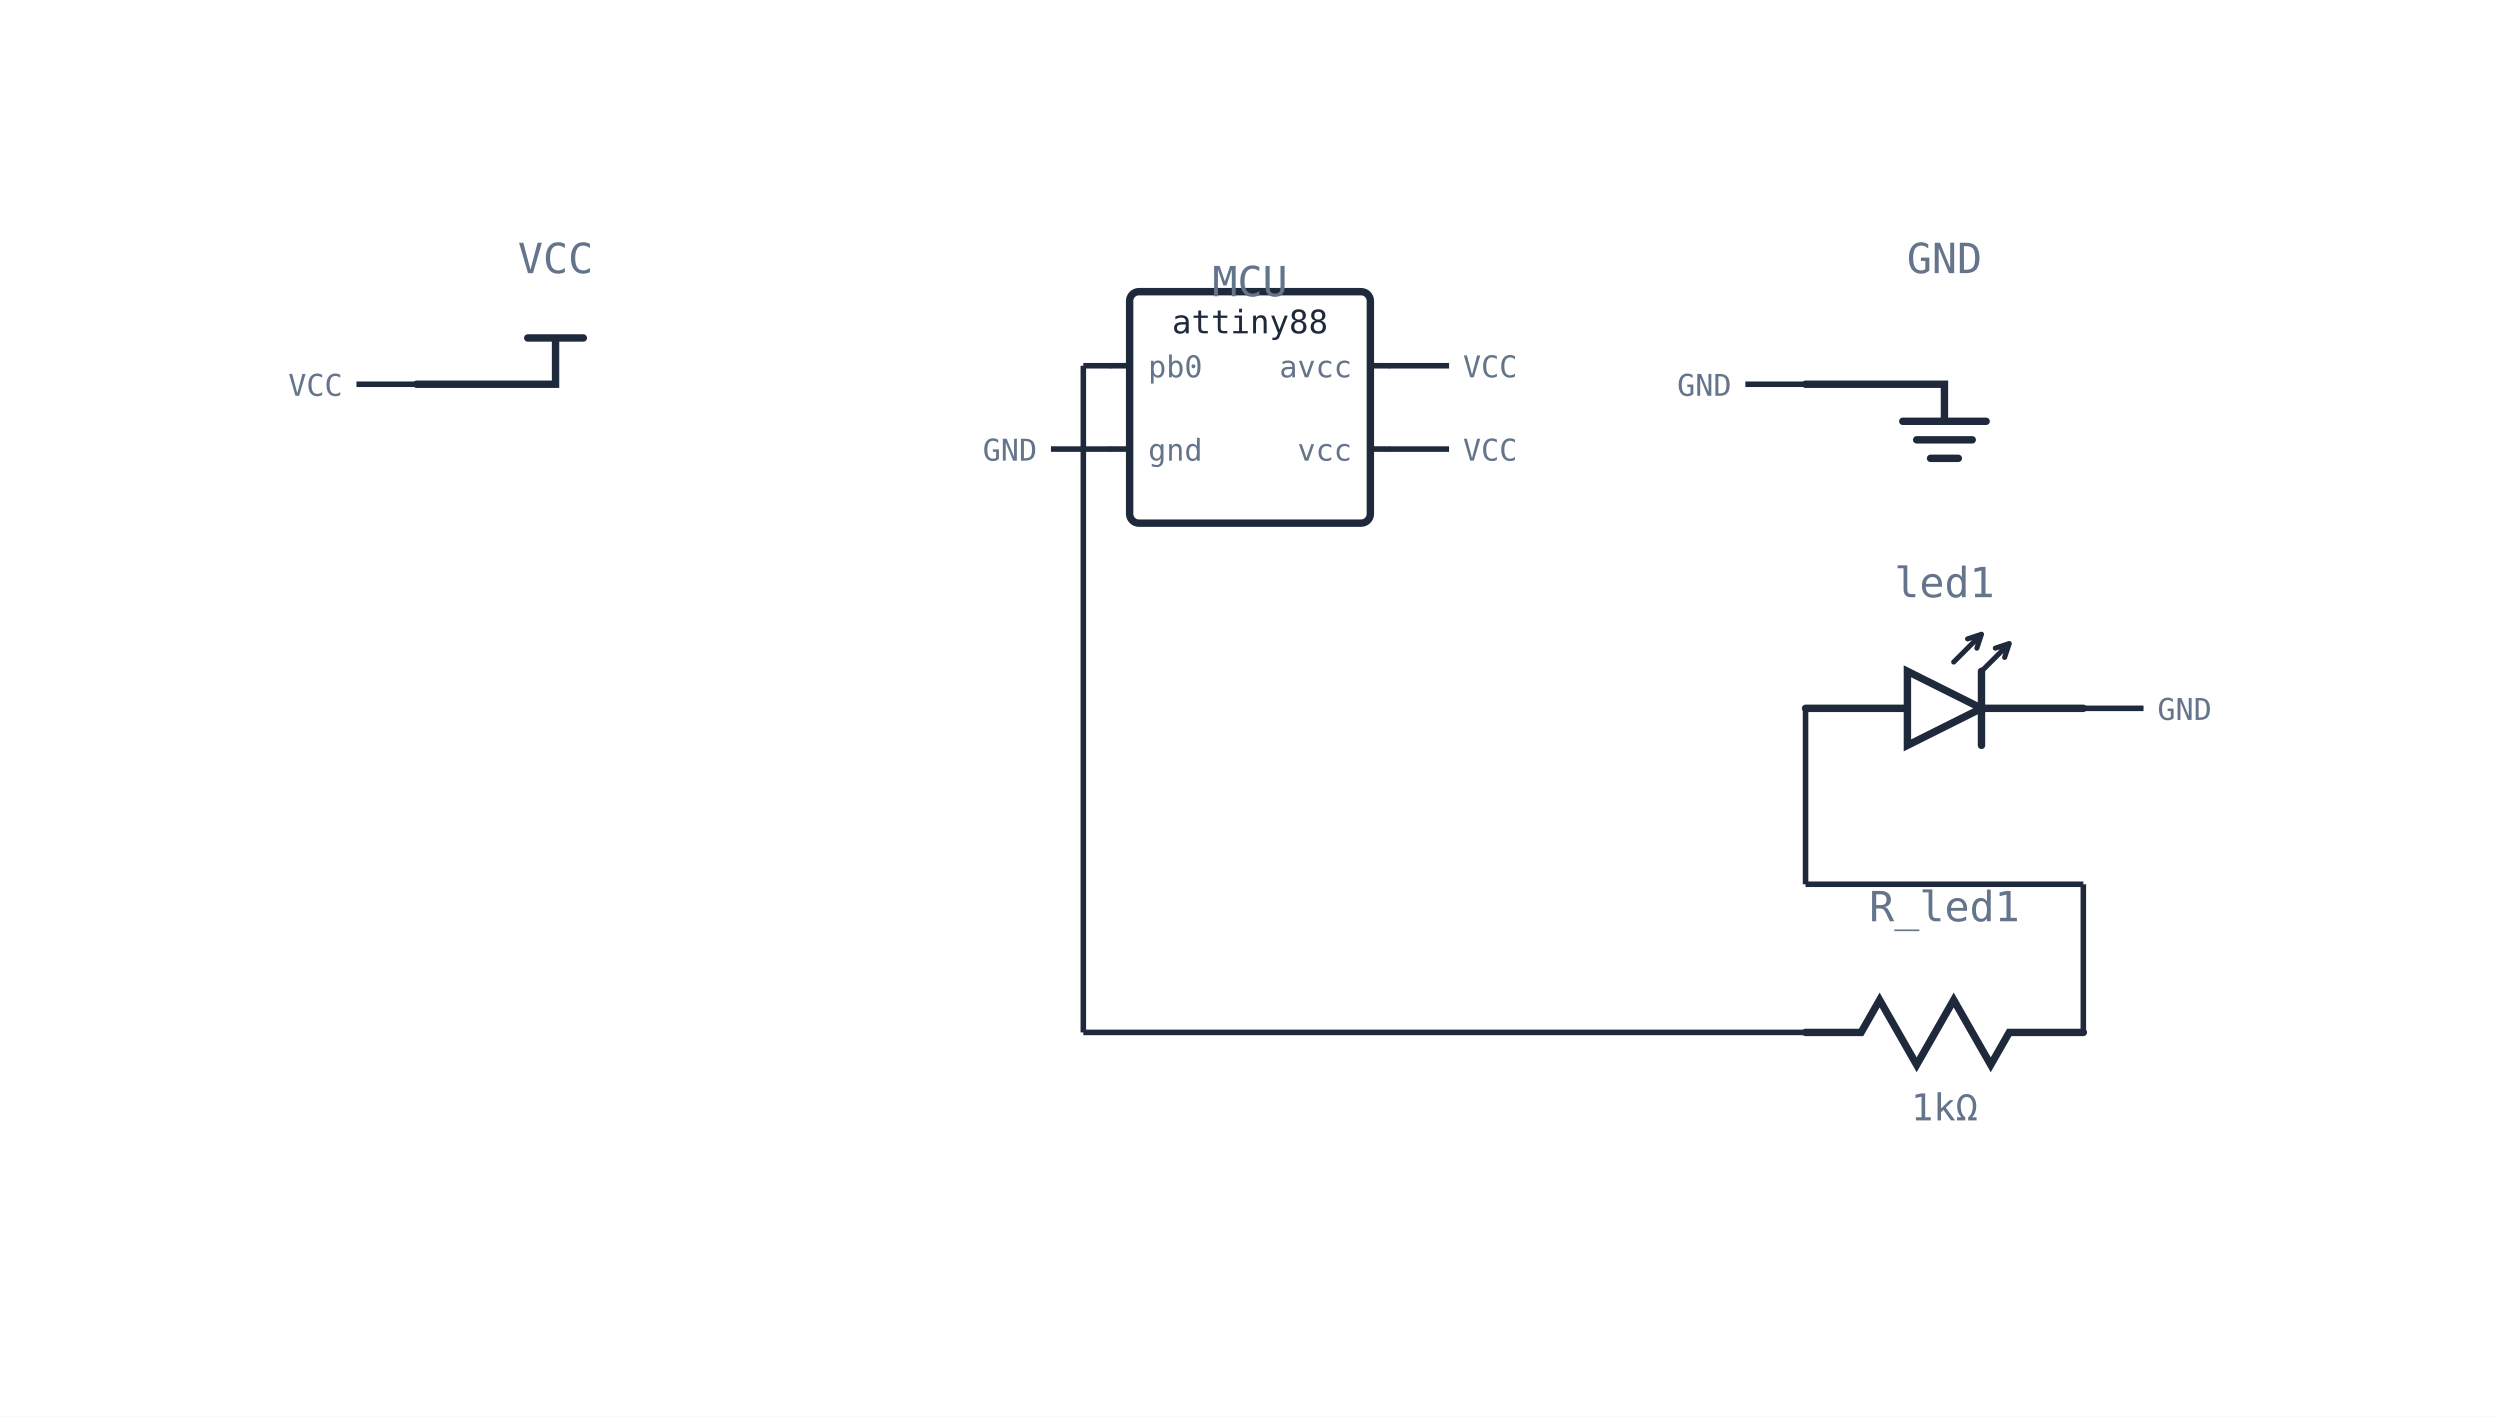
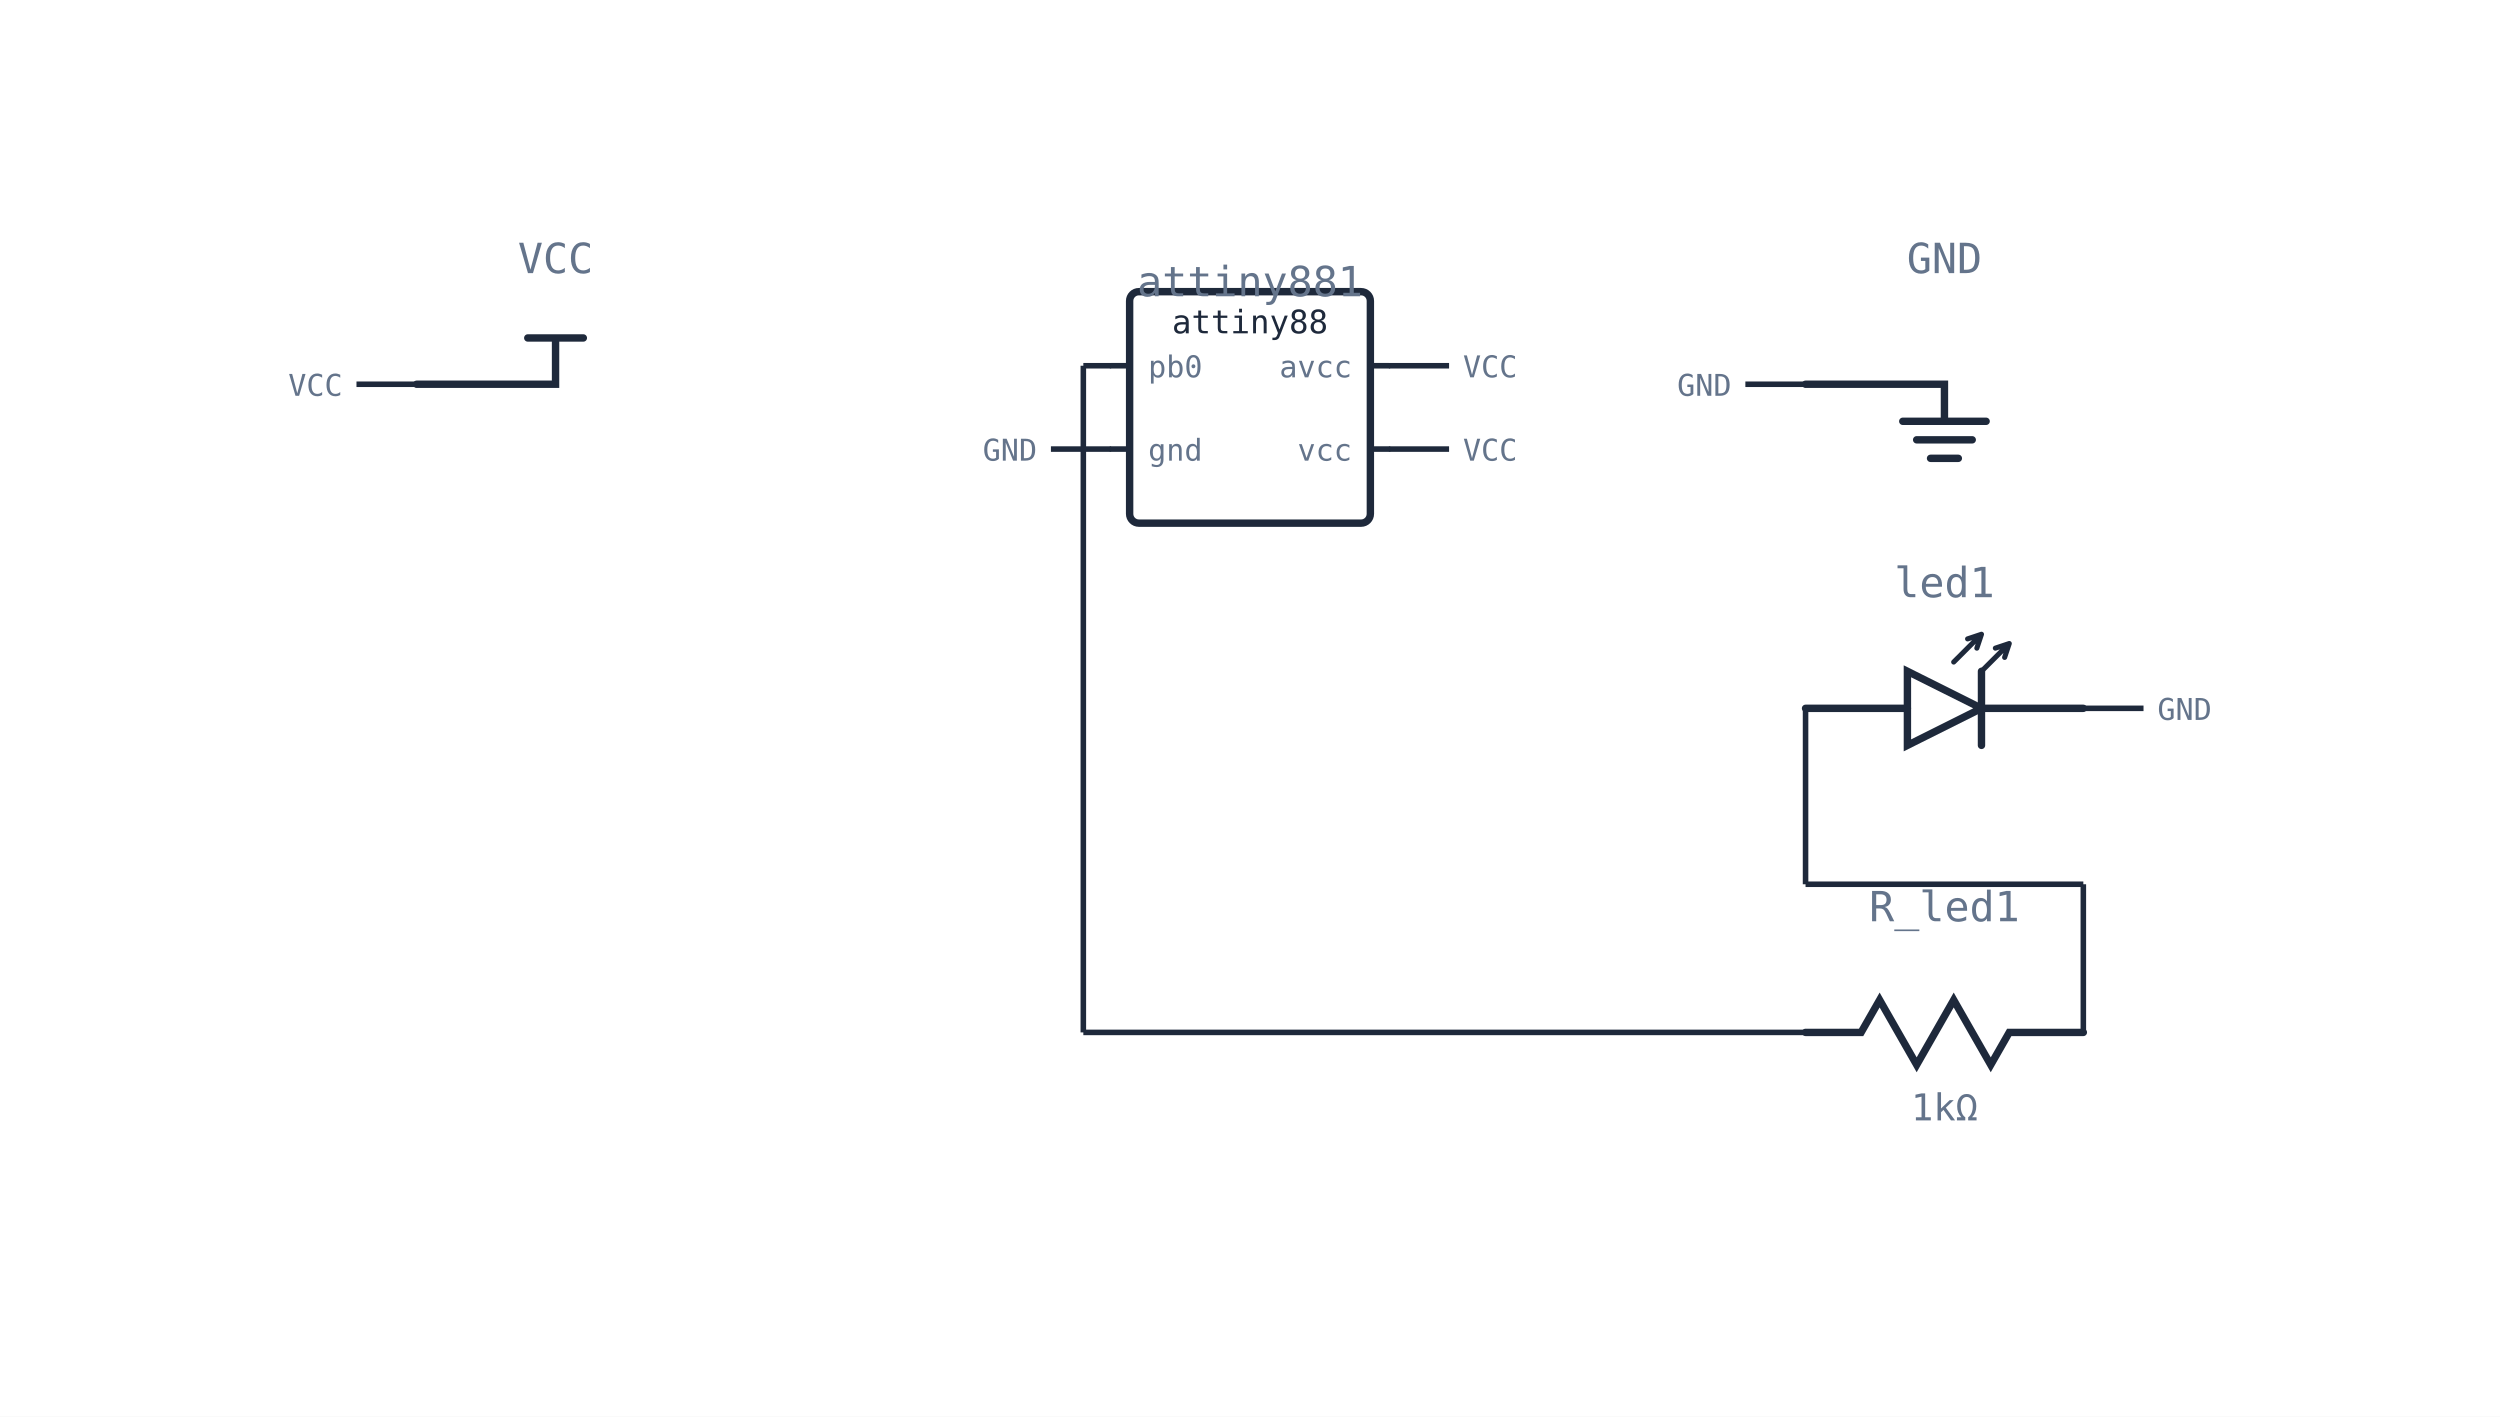
<svg xmlns="http://www.w3.org/2000/svg" width="540" height="306" viewBox="0 0 540 306">
  <rect width="540" height="306" fill="#ffffff" />
  <g fill="none" stroke="#1e293b" stroke-width="1.2">
    <line x1="240" y1="79" x2="234" y2="79" />
    <line x1="234" y1="79" x2="234" y2="223" />
    <line x1="234" y1="223" x2="390" y2="223" />
  </g>
  <g fill="none" stroke="#1e293b" stroke-width="1.2">
    <line x1="390" y1="153" x2="390" y2="191" />
    <line x1="390" y1="191" x2="450" y2="191" />
    <line x1="450" y1="191" x2="450" y2="223" />
  </g>
  <g>
    <line x1="390" y1="83" x2="377" y2="83" stroke="#1e293b" stroke-width="1.2" />
    <text x="374" y="85.5" text-anchor="end" font-size="6.5" font-family="monospace" fill="#64748b">GND</text>
  </g>
  <g>
    <line x1="240" y1="97" x2="227" y2="97" stroke="#1e293b" stroke-width="1.2" />
    <text x="224" y="99.5" text-anchor="end" font-size="6.5" font-family="monospace" fill="#64748b">GND</text>
  </g>
  <g>
    <line x1="450" y1="153" x2="463" y2="153" stroke="#1e293b" stroke-width="1.2" />
    <text x="466" y="155.5" text-anchor="start" font-size="6.5" font-family="monospace" fill="#64748b">GND</text>
  </g>
  <g>
    <line x1="300" y1="79" x2="313" y2="79" stroke="#1e293b" stroke-width="1.2" />
    <text x="316" y="81.5" text-anchor="start" font-size="6.5" font-family="monospace" fill="#64748b">VCC</text>
  </g>
  <g>
    <line x1="90" y1="83" x2="77" y2="83" stroke="#1e293b" stroke-width="1.2" />
    <text x="74" y="85.5" text-anchor="end" font-size="6.5" font-family="monospace" fill="#64748b">VCC</text>
  </g>
  <g>
    <line x1="300" y1="97" x2="313" y2="97" stroke="#1e293b" stroke-width="1.2" />
    <text x="316" y="99.5" text-anchor="start" font-size="6.5" font-family="monospace" fill="#64748b">VCC</text>
  </g>
  <g transform="translate(120 83)" stroke="#1e293b" stroke-width="1.6" fill="none" stroke-linecap="round">
    <path d="M -30 0 L 0 0 L 0 -10 M -6 -10 L 6 -10" />
    <text x="0" y="-24" text-anchor="middle" font-size="9" font-family="monospace" fill="#64748b" stroke="none">VCC</text>
  </g>
  <g transform="translate(420 83)" stroke="#1e293b" stroke-width="1.6" fill="none" stroke-linecap="round">
    <path d="M -30 0 L 0 0 L 0 8 M -9 8 L 9 8 M -6 12 L 6 12 M -3 16 L 3 16" />
    <text x="0" y="-24" text-anchor="middle" font-size="9" font-family="monospace" fill="#64748b" stroke="none">GND</text>
  </g>
  <g transform="translate(270 88)" stroke="#1e293b" stroke-width="1.6" fill="none" stroke-linecap="round">
    <rect x="-26" y="-25" width="52" height="50" rx="2" />
    <path d="M -26 -9 L -30 -9" stroke-width="1.2" />
    <text x="-22" y="-6.5" text-anchor="start" font-size="6.5" font-family="monospace" fill="#64748b" stroke="none">pb0</text>
    <path d="M -26 9 L -30 9" stroke-width="1.2" />
    <text x="-22" y="11.5" text-anchor="start" font-size="6.5" font-family="monospace" fill="#64748b" stroke="none">gnd</text>
    <path d="M 26 -9 L 30 -9" stroke-width="1.2" />
    <text x="22" y="-6.5" text-anchor="end" font-size="6.5" font-family="monospace" fill="#64748b" stroke="none">avcc</text>
    <path d="M 26 9 L 30 9" stroke-width="1.2" />
    <text x="22" y="11.5" text-anchor="end" font-size="6.5" font-family="monospace" fill="#64748b" stroke="none">vcc</text>
    <text x="0" y="-16" text-anchor="middle" font-size="7" font-family="monospace" fill="#1e293b" stroke="none">attiny88</text>
-     <text x="0" y="-24" text-anchor="middle" font-size="9" font-family="monospace" fill="#64748b" stroke="none">MCU</text>
+     <text x="0" y="-24" text-anchor="middle" font-size="9" font-family="monospace" fill="#64748b" stroke="none">attiny881</text>
  </g>
  <g transform="translate(420 223)" stroke="#1e293b" stroke-width="1.6" fill="none" stroke-linecap="round">
    <path d="M -30 0 L -18 0 L -14 -7 L -6 7 L 2 -7 L 10 7 L 14 0 L 30 0" />
    <text x="0" y="19" text-anchor="middle" font-size="8" font-family="monospace" fill="#64748b" stroke="none">1kΩ</text>
    <text x="0" y="-24" text-anchor="middle" font-size="9" font-family="monospace" fill="#64748b" stroke="none">R_led1</text>
  </g>
  <g transform="translate(420 153)" stroke="#1e293b" stroke-width="1.6" fill="none" stroke-linecap="round">
    <path d="M -30 0 L -8 0 M 8 0 L 30 0" />
    <path d="M -8 -8 L -8 8 L 8 0 Z" />
    <path d="M 8 -8 L 8 8" />
    <path d="M 2 -10 L 8 -16 M 8 -16 L 5 -15 M 8 -16 L 7 -13 M 8 -8 L 14 -14 M 14 -14 L 11 -13 M 14 -14 L 13 -11" stroke-width="1.1" />
    <text x="0" y="-24" text-anchor="middle" font-size="9" font-family="monospace" fill="#64748b" stroke="none">led1</text>
  </g>
</svg>
